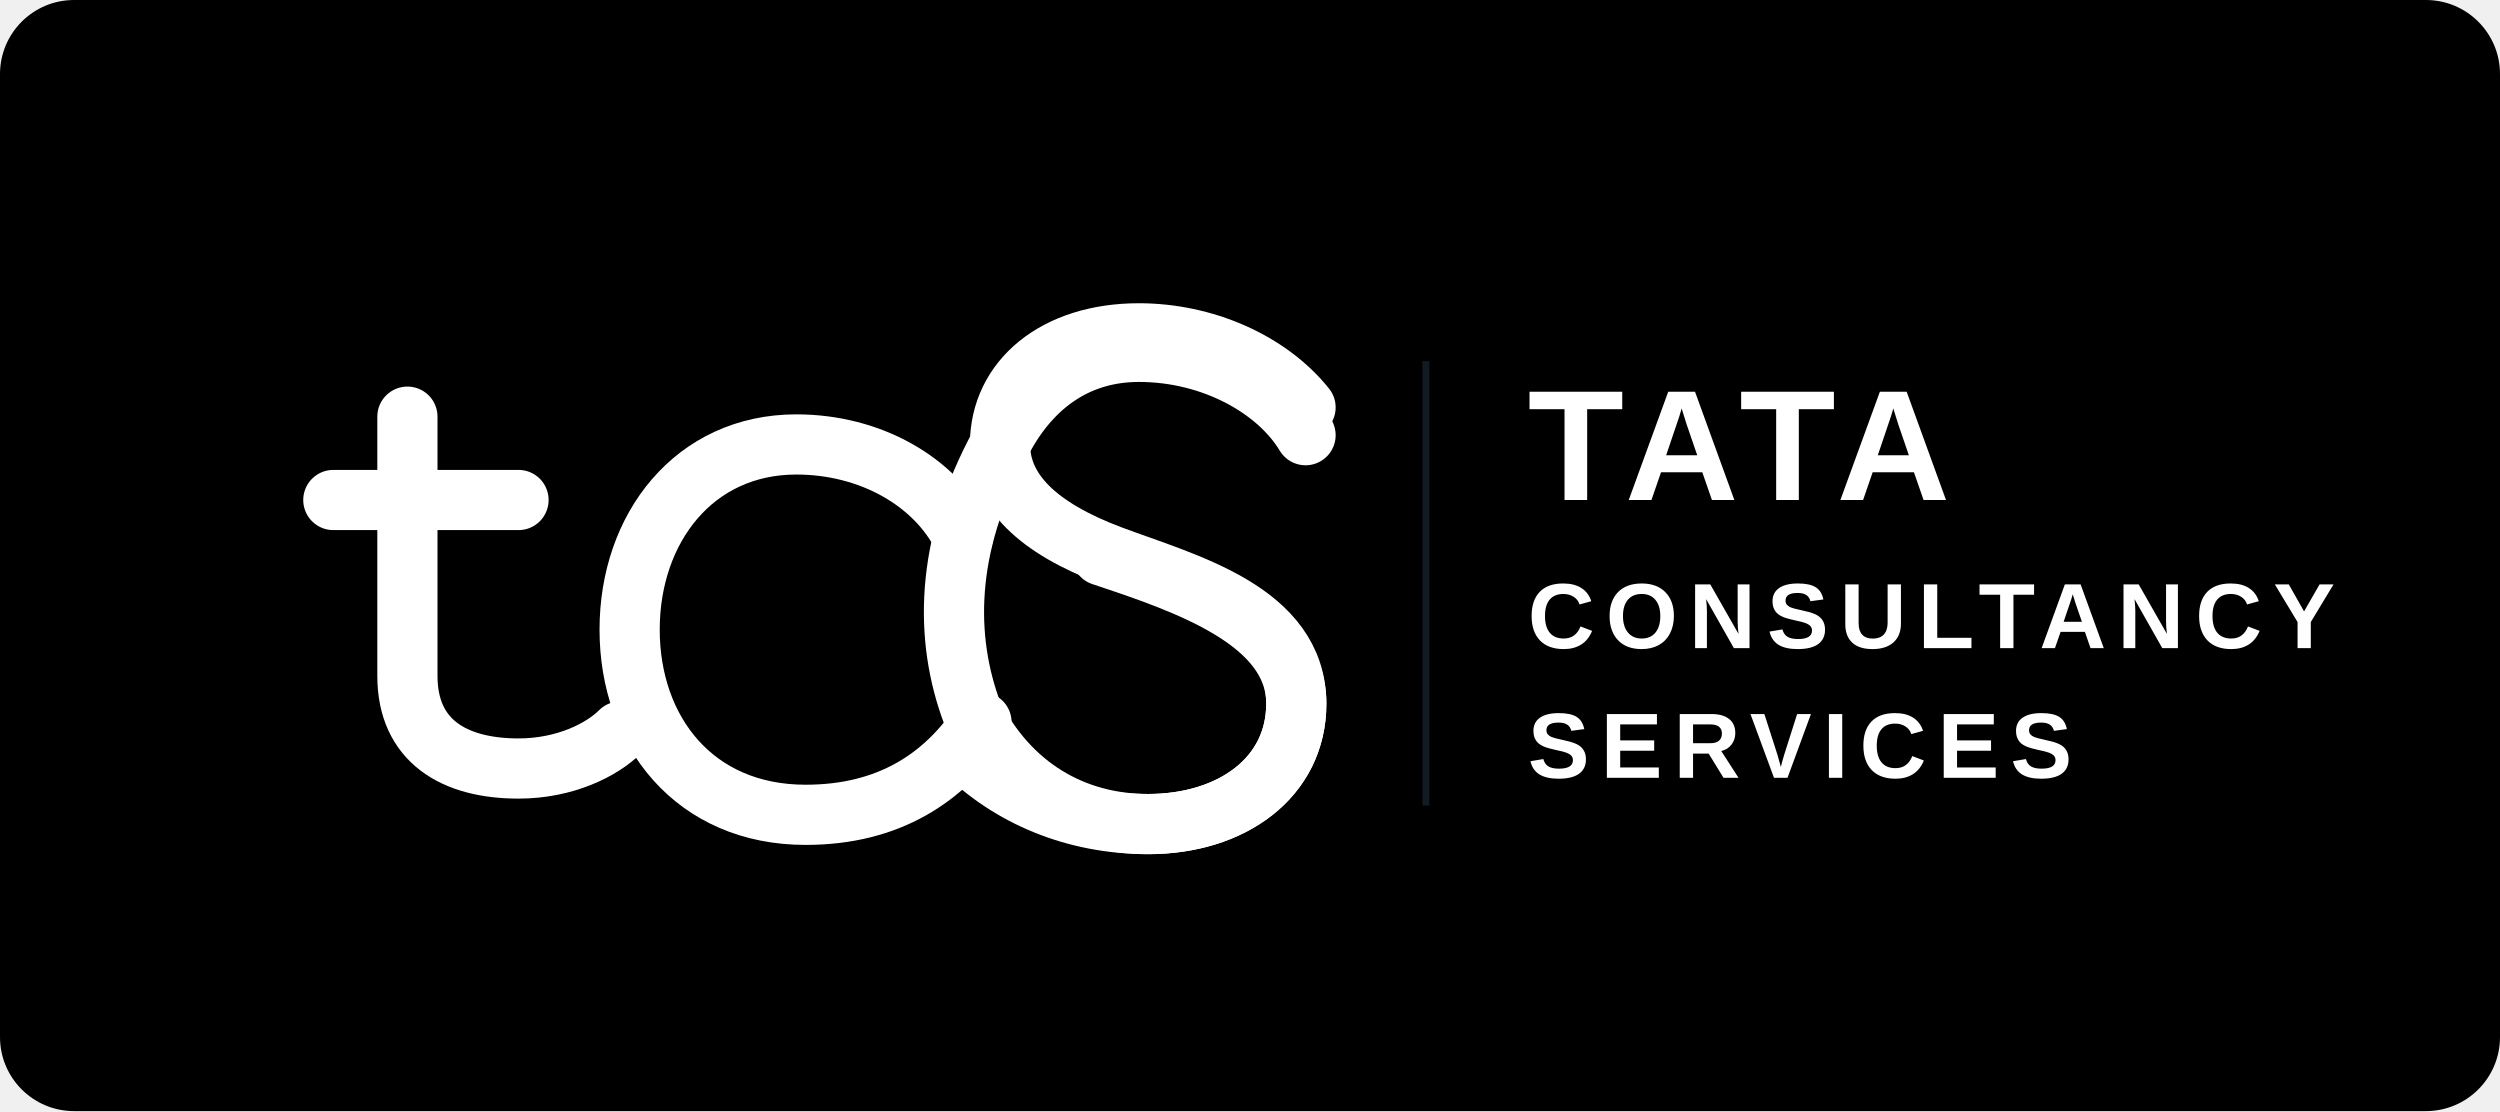
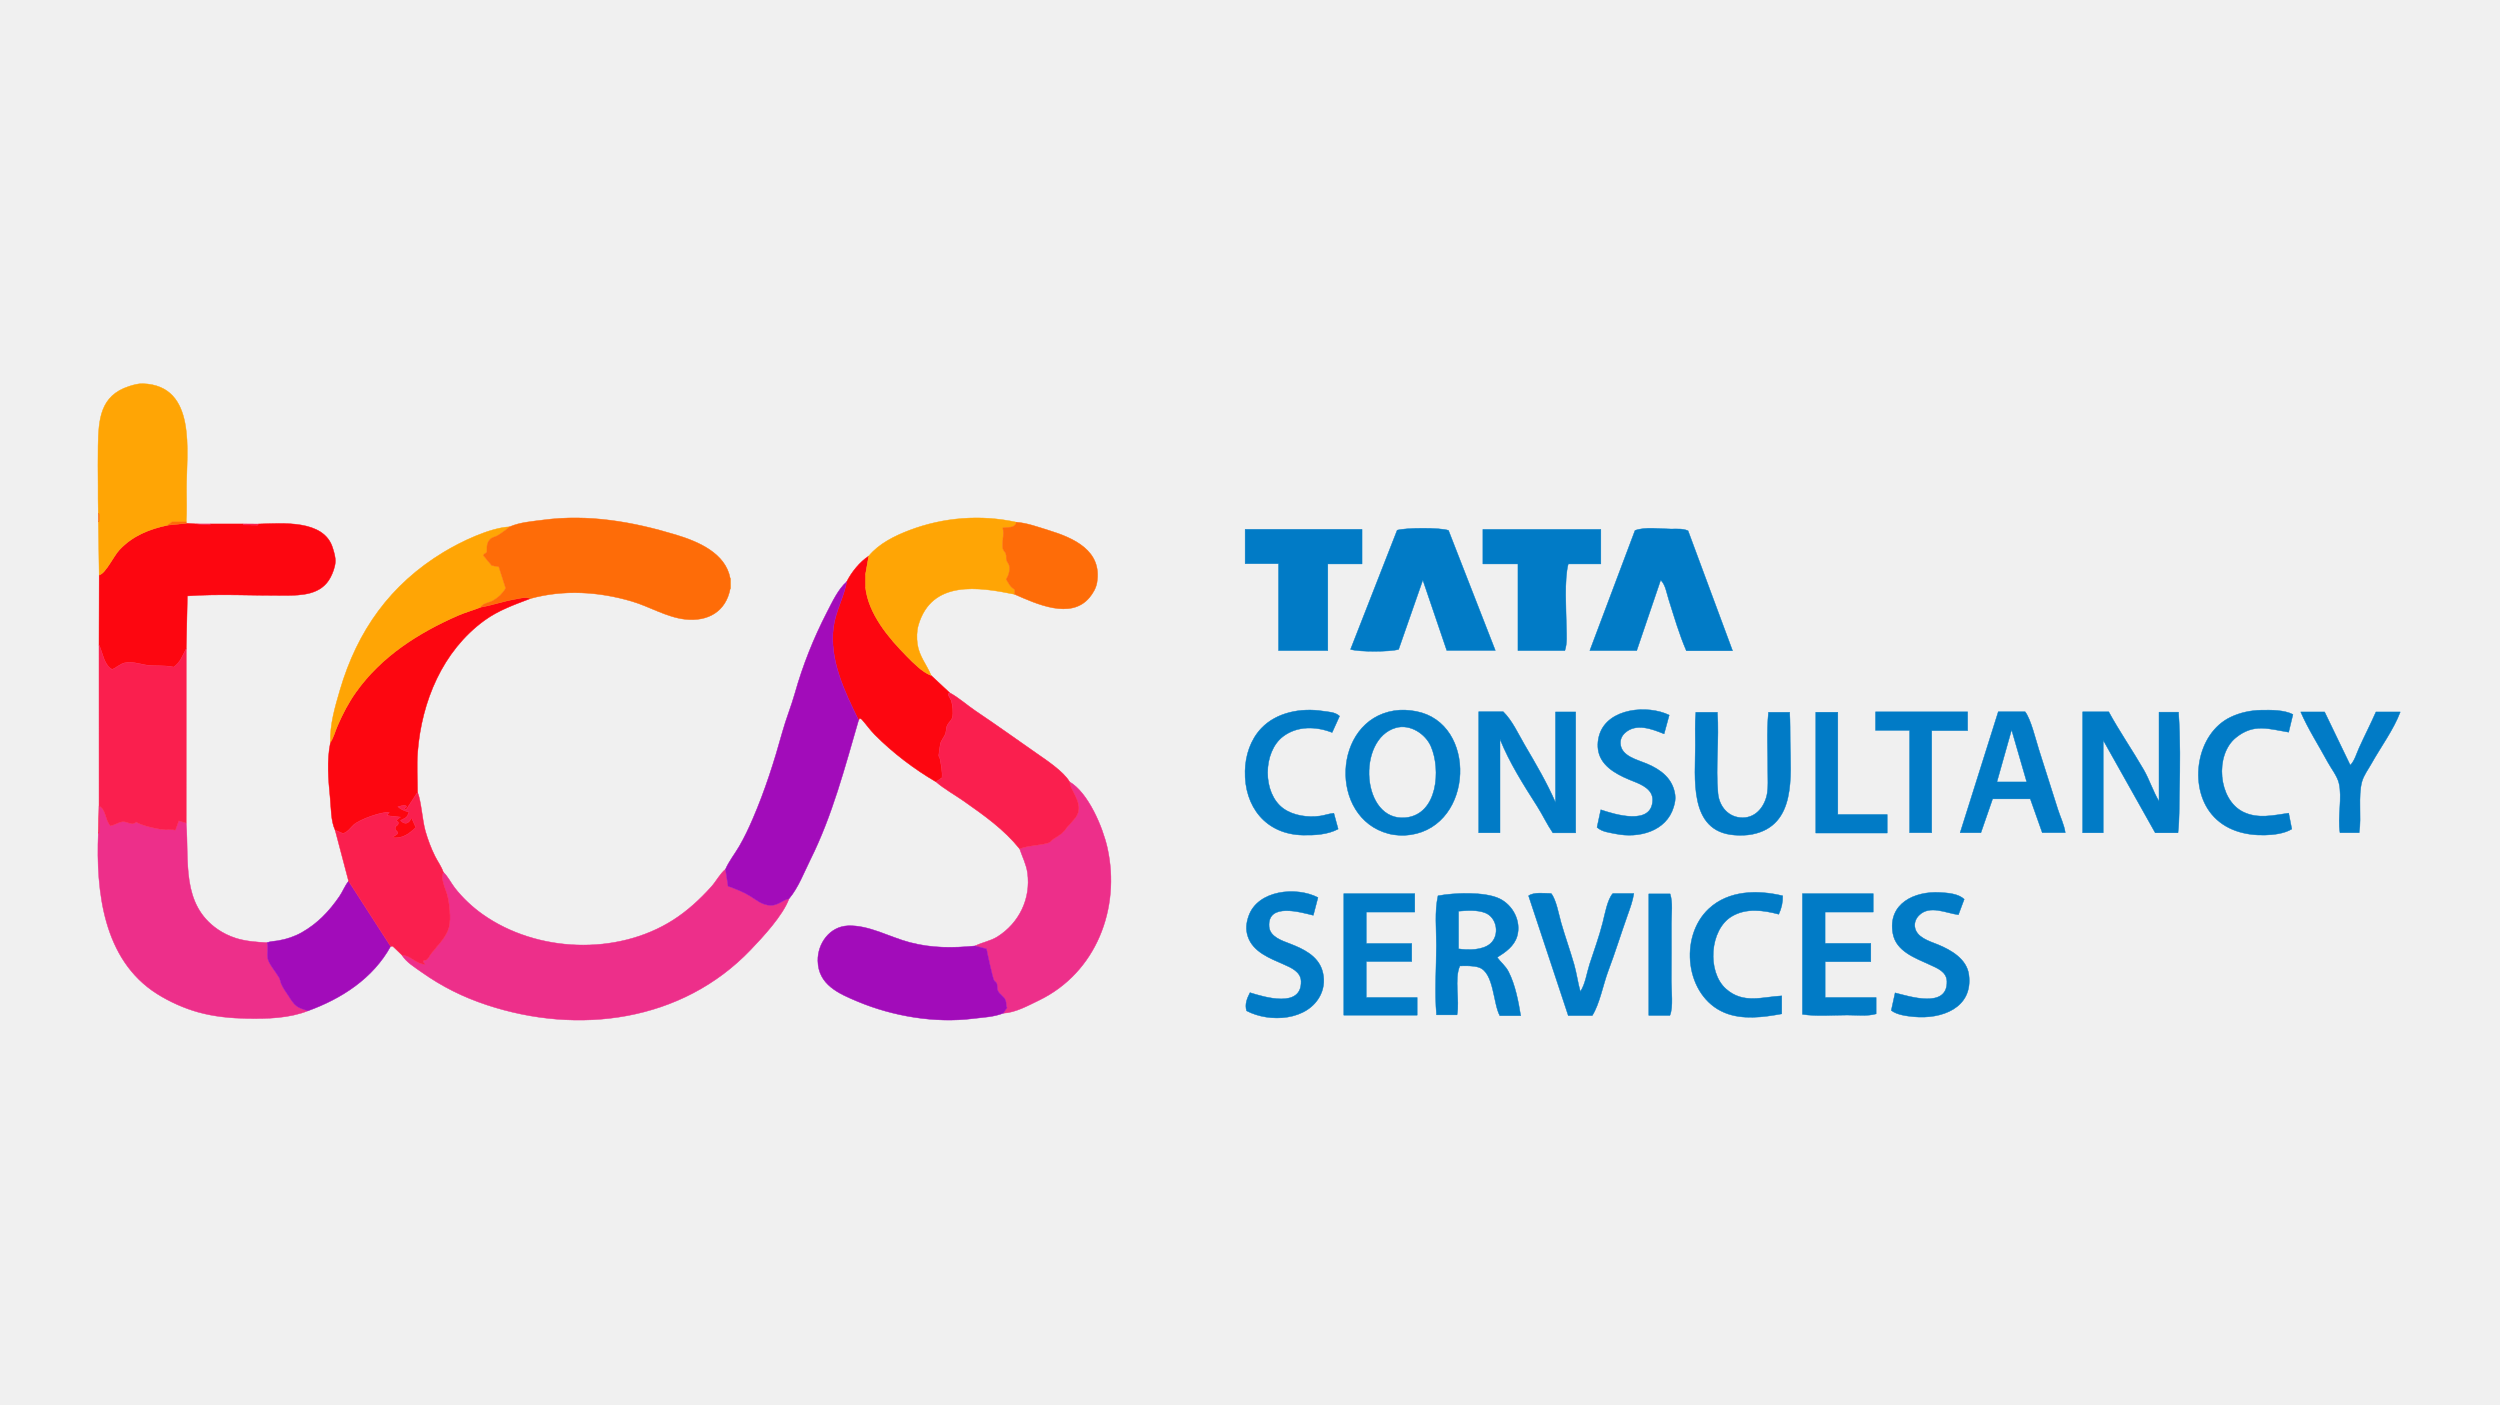
- <svg xmlns="http://www.w3.org/2000/svg" viewBox="0 0 540 240" width="100%" height="100%">
-   <rect width="540" height="240" rx="16" fill="#000000" />
-   <g transform="translate(60, 50)">
-     <g transform="translate(0, 8)" fill="none" stroke="#ffffff" stroke-width="13" stroke-linecap="round" stroke-linejoin="round">
-       <path d="M 28 32 L 28 88 C 28 102 38 108 52 108 C 62 108 70 104 74 100" />
-       <path d="M 12 50 L 52 50" />
-       <path d="M 148 58 C 142 46 128 38 112 38 C 90 38 76 56 76 78 C 76 100 90 118 114 118 C 132 118 144 110 152 98" />
-       <path d="M 148 104 C 158 114 172 120 188 120 C 206 120 220 110 220 94 C 220 74 196 68 180 62 C 164 56 156 48 156 38 C 156 24 168 14 186 14 C 200 14 214 20 222 30" />
-       <path d="M 178 62 C 196 68 220 76 220 94 C 220 110 206 120 188 120 C 172 120 158 112 150 96 C 144 80 144 60 156 38 C 162 26 172 18 186 18 C 202 18 216 26 222 36" />
-     </g>
-     <line x1="248" y1="28" x2="248" y2="124" stroke="#334155" stroke-width="1.5" stroke-opacity="0.4" />
-     <g transform="translate(270, 24)">
-       <text x="0" y="34" font-family="'Plus Jakarta Sans', 'Helvetica Neue', Arial, sans-serif" font-weight="900" font-size="34" fill="#ffffff" letter-spacing="0.08em">TATA</text>
-       <text x="0" y="66" font-family="'Plus Jakarta Sans', 'Helvetica Neue', Arial, sans-serif" font-weight="700" font-size="20" fill="#ffffff" letter-spacing="0.12em">CONSULTANCY</text>
-       <text x="0" y="94" font-family="'Plus Jakarta Sans', 'Helvetica Neue', Arial, sans-serif" font-weight="700" font-size="20" fill="#ffffff" letter-spacing="0.12em">SERVICES</text>
-     </g>
-   </g>
+ <svg xmlns="http://www.w3.org/2000/svg" viewBox="0 0 1461 821" width="1461" height="821">
+   <path d="M795.98 309.36C795.98 316.09 795.98 322.82 795.98 329.55C789.31 329.55 782.64 329.55 775.97 329.55C775.97 346.44 775.97 363.33 775.97 380.22C766.37 380.22 756.77 380.22 747.18 380.22C747.18 363.28 747.18 346.33 747.18 329.39C740.67 329.39 734.17 329.39 727.66 329.39C727.66 322.71 727.66 316.04 727.66 309.36C750.43 309.36 773.2 309.36 795.98 309.36ZM846.5 309.97C855.62 333.36 864.75 356.74 873.87 380.13C864.42 380.13 854.96 380.13 845.5 380.13C840.83 366.4 836.17 352.68 831.5 338.96C826.79 352.47 822.07 365.99 817.36 379.5C812.29 381 794.35 381.05 789.25 379.5C798.33 356.28 807.42 333.07 816.5 309.85C821.58 308.37 841.69 308.25 846.5 309.97ZM935.53 309.37C935.53 316.1 935.53 322.84 935.53 329.57C929.19 329.57 922.84 329.57 916.5 329.57C914.07 338.59 915.26 356.58 915.41 366.5C915.48 371.12 915.94 375.96 914.5 380.22C905.36 380.22 896.22 380.22 887.09 380.22C887.09 363.33 887.09 346.44 887.09 329.55C880.25 329.55 873.42 329.55 866.59 329.55C866.59 322.83 866.59 316.1 866.59 309.37C889.57 309.37 912.55 309.37 935.53 309.37ZM986.5 310.16C995.17 333.53 1003.83 356.9 1012.5 380.27C1003.5 380.27 994.5 380.27 985.5 380.27C981.32 370.68 978.36 360.32 975.19 350.36C973.96 346.47 973.26 341.56 970.5 339C965.83 352.73 961.17 366.46 956.5 380.19C947.36 380.19 938.23 380.19 929.09 380.19C937.89 356.79 946.7 333.39 955.5 309.99C961.6 307.75 969.99 309.11 976.5 309.15C979.97 309.17 983.31 308.79 986.5 310.16ZM782.84 418.5C781.4 421.69 779.95 424.89 778.5 428.08C769.21 424.46 758.22 424.05 749.86 430.37C737.86 439.45 737.66 463.6 750.02 472.5C755.89 476.72 764.43 477.86 771.46 476.86C774.22 476.46 776.75 475.47 779.5 475.25C780.34 478.33 781.18 481.42 782.02 484.5C775.85 487.77 768.36 488.17 761.5 488.04C739.73 487.65 727.08 471.4 727.61 450.5C727.84 441.43 730.76 432.33 737.11 425.62C746.1 416.15 760.47 413.62 772.89 415.53C776.42 416.07 780.26 416.06 782.84 418.5ZM814.72 415.34C819.01 414.66 823.32 414.9 827.56 415.71C863.34 422.49 861.31 482.3 824.45 487.83C820.23 488.47 815.53 488.28 811.43 487.2C776.46 477.98 778.64 421.07 814.72 415.34ZM975.5 417.9C974.5 421.56 973.5 425.22 972.5 428.88C965.49 426.06 956.25 422.43 949.74 428.23C947.89 429.89 946.87 431.99 947 434.5C947.38 441.91 956.82 443.95 962.28 446.25C970.62 449.75 977.62 454.98 978.92 464.52C979.27 467.02 978.79 469.19 978.1 471.55C973.89 485.91 957.65 490.05 944.3 487.31C940.45 486.51 936.3 486.21 933.3 483.5C934.04 480.07 934.77 476.64 935.5 473.21C943.58 475.93 965.54 482.77 965.79 467.49C965.89 461.41 959.51 458.54 954.76 456.68C947.09 453.65 937.42 449.35 934.59 440.88C933.37 437.23 933.56 432.91 934.72 429.28C939.67 413.76 962.88 411.76 975.5 417.9ZM1340 417.5C1339.17 420.97 1338.33 424.44 1337.5 427.9C1325.85 426.03 1317.2 422.55 1306.64 431.09C1294.17 441.18 1296.24 467.34 1310.96 474.51C1319.62 478.72 1328.57 476.45 1337.5 475.19C1338.11 478.29 1338.72 481.4 1339.33 484.5C1334.97 487.18 1328.58 487.9 1323.5 488.02C1311.97 488.27 1300.25 485.14 1292.55 475.91C1278.78 459.42 1283.63 428.61 1303.57 419.09C1309.15 416.42 1315.34 415.12 1321.5 415.01C1327.21 414.91 1334.88 414.85 1340 417.5ZM864.15 415.92C868.94 415.92 873.72 415.92 878.5 415.92C883.81 421.13 887.3 428.97 891.06 435.38C897.55 446.44 903.95 457.33 909.03 468.95C909.03 451.32 909.03 433.7 909.03 416.07C912.96 416.07 916.9 416.07 920.84 416.07C920.84 439.62 920.84 463.18 920.84 486.73C916.39 486.73 911.95 486.73 907.5 486.73C904.12 481.84 901.56 476.25 898.34 471.19C890.4 458.74 882.12 445.72 876.6 431.97C876.6 450.21 876.6 468.45 876.6 486.68C872.45 486.68 868.3 486.68 864.15 486.68C864.15 463.1 864.15 439.51 864.15 415.92ZM1003.64 416.24C1004.73 431.92 1002.57 447.83 1003.98 463.5C1004.69 471.37 1010.18 477.91 1018.5 477.85C1026.6 477.8 1031.62 470.75 1032.78 463.41C1033.39 459.55 1033.07 455.41 1033.1 451.5C1033.19 439.83 1032.35 427.85 1033.5 416.24C1037.62 416.24 1041.75 416.24 1045.87 416.24C1046.22 421.98 1046.11 427.75 1046.19 433.5C1046.44 453.59 1049.8 482.41 1024.09 487.55C1020.69 488.23 1016.97 488.28 1013.5 488.01C986.55 485.94 990.78 454.36 990.75 435.5C990.74 429.09 990.46 422.61 991.04 416.24C995.24 416.24 999.44 416.24 1003.64 416.24ZM1061.14 416.21C1065.43 416.21 1069.73 416.21 1074.02 416.21C1074.02 436.14 1074.02 456.07 1074.02 476C1083.64 476 1093.26 476 1102.89 476C1102.89 479.6 1102.89 483.21 1102.89 486.82C1088.97 486.82 1075.05 486.82 1061.14 486.82C1061.14 463.28 1061.14 439.75 1061.14 416.21ZM1149.89 416C1149.89 419.65 1149.89 423.3 1149.89 426.95C1142.89 426.95 1135.89 426.95 1128.89 426.95C1128.89 446.85 1128.89 466.75 1128.89 486.66C1124.58 486.66 1120.28 486.66 1115.98 486.66C1115.98 466.72 1115.98 446.78 1115.98 426.84C1109.34 426.84 1102.7 426.84 1096.06 426.84C1096.06 423.23 1096.06 419.61 1096.06 416C1114.01 416 1131.95 416 1149.89 416ZM1183.5 415.96C1186.81 420.27 1189.7 432.32 1191.5 438C1195.18 449.63 1198.92 461.24 1202.58 472.87C1204.02 477.45 1206.29 481.91 1206.95 486.61C1202.47 486.61 1197.98 486.61 1193.5 486.61C1191.17 480.02 1188.83 473.43 1186.5 466.84C1179.17 466.84 1171.83 466.84 1164.5 466.84C1162.21 473.45 1159.93 480.05 1157.64 486.66C1153.59 486.66 1149.55 486.66 1145.5 486.66C1152.93 463.09 1160.36 439.52 1167.78 415.96C1173.02 415.96 1178.26 415.96 1183.5 415.96ZM1217.1 415.99C1222.18 415.99 1227.27 415.99 1232.35 415.99C1238.62 427.48 1246.16 438.4 1252.73 449.75C1256.18 455.72 1258.23 462.44 1261.73 468.29C1261.73 450.92 1261.73 433.55 1261.73 416.18C1265.53 416.18 1269.33 416.18 1273.13 416.18C1274.21 431.85 1274.02 447.8 1273.66 463.5C1273.48 471.19 1273.7 479.04 1272.82 486.67C1268.38 486.67 1263.94 486.67 1259.5 486.67C1249.37 468.64 1239.25 450.6 1229.12 432.57C1229.12 450.61 1229.12 468.64 1229.12 486.68C1225.11 486.68 1221.11 486.68 1217.1 486.68C1217.1 463.11 1217.1 439.55 1217.1 415.99ZM1358.5 416.05C1363.5 426.42 1368.5 436.79 1373.5 447.17C1375.99 444.71 1377.1 440.53 1378.62 437.15C1381.8 430.08 1385.37 423.19 1388.5 416.06C1393.24 416.06 1397.97 416.06 1402.71 416.06C1398.98 426.14 1391.19 436.74 1385.84 446.31C1383.98 449.64 1381.38 453.06 1380.34 456.78C1377.97 465.28 1380.14 477.38 1378.7 486.64C1374.97 486.64 1371.23 486.64 1367.5 486.64C1365.97 477.54 1368.96 466.09 1366.84 457.56C1365.8 453.36 1362.31 449.06 1360.26 445.25C1355.15 435.79 1348.73 425.83 1344.54 416.05C1349.19 416.05 1353.85 416.05 1358.5 416.05ZM815.76 425.31C792.6 431.9 795.57 480.38 821.48 477.82C840.29 475.96 842.07 449.69 836.28 436.27C833.04 428.76 823.99 422.97 815.76 425.31ZM1175.58 426.5C1172.72 436.66 1169.85 446.81 1166.99 456.97C1172.8 456.97 1178.61 456.97 1184.42 456.97C1181.47 446.81 1178.53 436.66 1175.58 426.5ZM770.22 524.5C769.31 527.97 768.41 531.44 767.5 534.91C760.24 533.16 740.64 527.3 741.67 541.5C742.11 547.5 749.2 549.72 753.92 551.54C761.52 554.48 769.9 558.43 772.63 566.81C774.2 571.62 773.94 576.79 771.76 581.33C764.45 596.57 742 597.83 728.5 590.73C727.36 586.92 728.72 583.58 730.5 580.1C738.92 582.72 760.72 589.38 760.35 573.5C760.22 567.85 754.42 565.44 750 563.49C742.11 560.01 732.26 556.36 729.25 547.28C727.87 543.12 728.3 539.33 729.74 535.26C735.07 520.17 757.46 517.93 770.22 524.5ZM1041.81 523.5C1041.89 527.46 1041.14 530.69 1039.5 534.29C1030.5 531.91 1020.5 530.5 1012.05 535.54C999.06 543.31 997.46 567.92 1008.64 577.89C1018.73 586.9 1029.91 582.57 1041.25 581.97C1041.25 585.48 1041.25 588.99 1041.25 592.5C1030.52 594.48 1018.15 596.15 1007.72 591.76C984.87 582.15 981.06 547.47 998.6 531.09C1010.22 520.24 1027.15 519.97 1041.81 523.5ZM1147.89 525.5C1146.76 528.52 1145.63 531.55 1144.5 534.57C1137.36 533.7 1127.72 528.64 1121.45 534.96C1119.73 536.69 1118.73 539.02 1119.01 541.48C1119.74 547.85 1127.56 550 1132.48 552.01C1140.21 555.17 1149.4 560.45 1150.6 569.64C1153.18 589.23 1134.45 595.72 1118.5 594.19C1114.3 593.78 1108.63 593.13 1105.26 590.5C1106 587.07 1106.75 583.64 1107.5 580.22C1115.75 582.25 1138.2 589.64 1137.77 573.52C1137.61 567.83 1132.12 565.79 1127.73 563.76C1119.28 559.87 1108.01 555.99 1106.17 545.44C1103.13 527.94 1118.94 520.72 1133.65 521.55C1138.34 521.81 1144.43 522.25 1147.89 525.5ZM826.79 522.23C826.79 525.82 826.79 529.41 826.79 533C817.35 533 807.9 533 798.46 533C798.46 539.12 798.46 545.25 798.46 551.37C807.32 551.37 816.17 551.37 825.02 551.37C825.02 554.89 825.02 558.41 825.02 561.93C816.17 561.93 807.31 561.93 798.45 561.93C798.45 568.93 798.45 575.93 798.45 582.94C808.36 582.94 818.28 582.94 828.2 582.94C828.2 586.38 828.2 589.83 828.2 593.28C813.9 593.28 799.61 593.28 785.31 593.28C785.31 569.59 785.31 545.91 785.31 522.23C799.14 522.23 812.97 522.23 826.79 522.23ZM874.96 559.5C877.03 562.36 879.85 564.47 881.6 567.88C885.49 575.46 887.36 585.26 888.7 593.57C884.63 593.57 880.57 593.57 876.5 593.57C872.53 586.42 873.14 568.28 864.25 565.34C860.97 564.26 856.56 564.4 853.14 564.5C849.77 572.09 853.1 584.58 851.5 593.07C847.5 593.07 843.5 593.07 839.5 593.07C838.34 579.79 839.4 565.86 839.42 552.5C839.44 543.03 838.32 532.75 840.36 523.5C849.64 521.71 867.69 520.99 876.32 525.16C884.23 528.99 889.15 538.49 886.6 547.16C884.9 552.95 879.78 556.51 874.96 559.5ZM906.5 522.15C909.44 525.68 910.97 534.56 912.32 539.27C914.66 547.41 917.55 555.4 919.89 563.55C921.39 568.81 922.08 574.33 923.55 579.5C926.5 575.09 927.28 568.67 928.96 563.51C931.57 555.49 934.54 547.42 936.62 539.24C937.81 534.58 939.39 525.56 942.5 522.2C946.61 522.2 950.71 522.2 954.82 522.2C954.18 526.47 952.65 530.59 951.19 534.68C947.32 545.58 943.92 556.6 939.83 567.44C936.9 575.23 934.8 586.84 930.5 593.52C925.83 593.52 921.17 593.52 916.5 593.52C908.76 570.18 901.03 546.84 893.29 523.5C896.44 521.19 902.58 522.11 906.5 522.15ZM976.03 522.39C977.68 527.56 976.75 534.03 976.77 539.5C976.83 550.83 976.77 562.17 976.73 573.5C976.71 578.8 977.91 588.77 975.9 593.38C971.78 593.38 967.66 593.38 963.55 593.38C963.55 569.72 963.55 546.05 963.55 522.39C967.71 522.39 971.87 522.39 976.03 522.39ZM1094.72 522.23C1094.72 525.83 1094.72 529.42 1094.72 533.02C1085.34 533.02 1075.96 533.02 1066.58 533.02C1066.58 539.13 1066.58 545.23 1066.58 551.34C1075.49 551.34 1084.39 551.34 1093.3 551.34C1093.3 554.89 1093.3 558.43 1093.3 561.98C1084.4 561.98 1075.51 561.98 1066.61 561.98C1066.61 568.97 1066.61 575.96 1066.61 582.94C1076.55 582.94 1086.48 582.94 1096.42 582.94C1096.42 586.13 1096.42 589.31 1096.42 592.5C1091.19 594 1085.07 593.19 1079.5 593.2C1070.88 593.21 1061.85 594.08 1053.34 592.78C1053.34 569.26 1053.34 545.75 1053.34 522.23C1067.13 522.23 1080.92 522.23 1094.72 522.23ZM852.38 554.5C857.97 555.31 866.38 555.41 870.95 551.46C876.55 546.6 874.96 536.27 868.02 533.51C863.29 531.63 857.33 532.1 852.38 532.5C852.38 539.83 852.38 547.17 852.38 554.5Z" fill="#017bc6" fill-rule="evenodd" stroke="#017bc6" stroke-width="0.25" stroke-linejoin="round" />
+   <path d="M625.01 456.85C636.03 463.28 644.5 483.51 647.15 495.46C655 530.82 640.56 568.5 607.13 584.62C600.79 587.68 593.42 591.78 586.32 592.13C587.05 591.06 587.77 589.99 588.5 588.92C587.64 587.37 588.3 586.56 587.71 584.78C586.98 582.57 584.34 581.18 583.31 579.26C582.57 577.89 582.98 575.77 582.41 574.55C582.09 573.87 581.17 573.47 580.8 572.71C580.12 571.32 576.84 556.69 576.52 554.5C574.29 553.94 572.05 553.37 569.82 552.81C573.85 550.73 578.82 549.99 582.91 547.41C595.65 539.37 602.53 525.12 600.46 510.1C599.77 505.1 597.44 500.74 595.9 496.08C600.7 494.05 607.11 494.17 612.3 492.71C613.99 492.23 614.44 491.11 615.75 490.27C620.81 487.02 620.37 487.56 624.25 482.75C627.17 479.13 630.77 476.9 630.42 471.5C630.07 466.24 625.78 461.7 625.01 456.85ZM57.88 471.02C62.09 473.15 61.34 479.07 64.5 482.58C66.97 482.25 69.35 480.42 71.67 480.22C74.68 479.95 77.11 482.95 79.5 480.32C82.58 482.4 90.72 484.2 94.55 484.74C97.35 485.14 99.66 484.55 102.5 485.14C103.17 483.32 103.83 481.5 104.5 479.68C105.94 480.12 107.37 480.56 108.81 481C110.56 503.28 105.83 528.44 127.32 543.17C130.4 545.28 133.91 546.98 137.45 548.15C143.36 550.09 149.91 550.57 156.06 550.88C157.06 554 155.79 557.24 156.56 560.48C157.3 563.61 161.44 568.31 163.12 571.35C163.8 572.59 163.88 573.93 164.44 575.19C165.5 577.61 167.19 579.77 168.61 582.01C172.39 587.97 173.16 588.68 180 590.73C169.04 595.07 156.15 595.43 144.5 595.22C134.84 595.05 125.23 594.12 115.9 591.55C107.58 589.25 99.01 585.39 91.72 580.78C60.27 560.89 56.05 520.76 57.44 487C57.63 486.83 57.81 486.67 58 486.5C57.96 481.34 57.92 476.18 57.88 471.02ZM423.98 507.99C424.49 511.3 424.99 514.61 425.5 517.92C429.53 519.32 434.3 521.2 438.15 523.53C442.2 525.97 445.28 529.02 450.5 529.1C454.69 529.16 457.4 525.97 461.11 525.21C457.57 534.96 445.88 547.55 438.62 555.13C398.48 597.09 338 605.05 284.3 587.23C270.49 582.64 258.24 576.54 246.34 568.1C242.41 565.3 237.32 562.25 234.87 558.11C240.06 558.44 243.16 563.43 248.33 563.5C247.96 562.8 247.44 562.68 247.45 561.81C247.45 561.09 248.84 561.34 249.4 560.88C250.56 559.93 251.01 558.56 251.9 557.41C255.62 552.54 260.75 548 262.42 541.76C263.66 537.13 262.62 527.02 261.21 522.47C260.02 518.62 257.36 513.35 259.08 509.71C261.78 512.2 263.44 515.83 265.72 518.79C270.21 524.61 276.13 530.16 282.14 534.39C313.73 556.68 360.48 558.56 393.26 537.73C401.66 532.39 409.04 525.6 415.68 518.21C418.56 515.01 420.71 510.65 423.98 507.99Z" fill="#ed2f8a" fill-rule="evenodd" stroke="#ed2f8a" stroke-width="0.25" stroke-linejoin="round" />
+   <path d="M109 305.81C110.91 305.93 112.82 306.06 114.73 306.19C117.32 306.39 119.91 306.59 122.5 306.78C122.67 306.59 122.83 306.39 123 306.2C129.33 306.2 135.67 306.2 142 306.2C142.17 306.39 142.33 306.58 142.5 306.77C145.17 306.81 147.83 306.84 150.5 306.88C150.67 306.66 150.83 306.44 151 306.22C164.76 305.86 189.29 303.48 194.42 320.18C195.25 322.86 196.16 325.66 195.97 328.5C195.77 331.45 194.46 334.95 193.07 337.55C187.71 347.58 176.51 347.95 166.5 348C147.6 348.08 128.35 346.95 109.5 348.27C109.28 358.55 109.06 368.82 108.84 379.1C106.26 383.74 105.75 386.59 101.5 389.82C96.02 388.53 90.22 389.55 84.73 388.52C80.83 387.79 76.81 386.46 72.67 387.42C70.35 387.95 67.86 390.3 65.5 391.21C60.54 388.27 60.22 381.72 57.86 377C57.89 363.36 57.92 349.73 57.96 336.09C61.98 334.76 66.31 325 69.78 321.3C77.51 313.08 87.13 309.21 98 306.91C101.67 306.54 105.33 306.17 109 305.81ZM507.71 324.93C507.06 328.59 506.41 332.25 505.77 335.9C505.77 338.28 505.78 340.65 505.78 343.03C507.39 358.64 519.33 372.83 529.97 383.54C533.95 387.55 538.87 392.7 544.15 394.74C547.74 398.09 551.34 401.45 554.94 404.81C554.47 405.92 554.42 404.34 554.24 405.62C554.08 406.79 555.64 408.43 555.97 409.56C556.74 412.24 557.26 416.68 556.52 419.39C556.07 421.02 554.2 422.38 553.52 423.94C552.89 425.39 553.04 426.79 552.65 428.27C552.05 430.59 550.03 432.42 549.53 434.8C549.32 435.79 548.59 440.71 548.59 441.5C548.59 442.06 549.22 442.92 549.33 443.51C549.99 447.08 550.79 450.93 550.49 454.5C549.33 455.3 548.16 456.11 547 456.91C534.31 449.52 521.51 439.79 511.17 429.32C508.39 426.49 506.13 423.23 503.5 420.28C502.12 419.76 502.65 419.4 501.77 420.84C493.64 404.29 484.55 385.51 487.09 366.5C488.33 357.3 493.18 348.95 494.82 339.95C497.62 334.36 502.45 328.35 507.71 324.93ZM309.92 349.82C300.63 353.34 291.24 356.67 283.12 362.58C258.57 380.44 246.38 409.99 244.08 439.5C243.48 447.27 244 455.19 244 462.98C241.84 466.32 239.67 469.66 237.5 473C237.32 472.8 236.53 472.98 236.44 472.5C236.37 472.11 238.44 471.49 237.25 470.94C236.02 470.37 233.78 471.16 232.5 471.39C234.47 473.14 236.29 473.92 239 474.5C237.88 477.86 237.53 477.73 234 479.5C236.75 482.14 238.69 481.46 240.5 478C241.33 479.83 242.17 481.67 243 483.5C238.94 487.56 234.86 490.29 229 489.5C229.77 488.87 232.06 487.85 232.44 487C232.83 486.11 231.19 485.55 231.03 484.47C230.72 482.41 232.51 482.67 232.75 481.31C233.1 479.3 230.68 480.55 232.34 478.84C232.76 478.41 233.52 477.89 234 477.5C232.88 477.28 226.68 476.93 226.44 476.5C226.11 475.91 227.17 475.36 227.5 474.77C223.34 474.15 209.82 478.95 206.64 482.09C204.5 484.19 203.34 486.04 200.5 487.13C198.95 486.47 197.41 485.81 195.86 485.14C193.33 479.69 193.55 472.51 192.96 466.5C191.9 455.77 190.9 444.58 193.12 433.91C194.96 430.83 195.92 427.14 197.37 423.81C200.29 417.11 203.73 410.52 207.96 404.57C222.8 383.66 244.34 369.93 267.45 359.78C271.82 357.86 276.46 356.63 280.87 354.86C287.79 353.67 294.49 351.23 301.5 350.07C304.42 349.59 307.22 348.58 309.92 349.82Z" fill="#fd0610" fill-rule="evenodd" stroke="#fd0610" stroke-width="0.25" stroke-linejoin="round" />
+   <path d="M494.82 339.95C493.18 348.95 488.33 357.3 487.09 366.5C484.55 385.51 493.64 404.29 501.77 420.84C493.81 448.17 486.43 476.6 473.66 502.21C469.87 509.83 466.61 518.7 461.11 525.21C457.4 525.97 454.69 529.16 450.5 529.1C445.28 529.02 442.2 525.97 438.15 523.53C434.3 521.2 429.53 519.32 425.5 517.92C424.99 514.61 424.49 511.3 423.98 507.99C426.01 503.28 429.45 498.99 432.05 494.52C435.05 489.35 437.59 483.94 439.95 478.46C447.08 461.93 452.46 445.01 457.26 427.68C459.37 420.09 462.4 412.75 464.54 405.16C469.19 388.69 475.46 372.96 483.3 357.76C486.3 351.96 489.86 344.25 494.82 339.95ZM203.72 514.95C211.91 527.65 220.1 540.35 228.29 553.05C217.92 571.84 199.62 583.61 180 590.73C173.16 588.68 172.39 587.97 168.61 582.01C167.19 579.77 165.5 577.61 164.44 575.19C163.88 573.93 163.8 572.59 163.12 571.35C161.44 568.31 157.3 563.61 156.56 560.48C155.79 557.24 157.06 554 156.06 550.88C158.09 550.07 160.17 550.12 162.35 549.75C167.29 548.91 172.01 547.4 176.39 544.92C185.59 539.71 192.42 532.51 198.36 523.86C200.31 521.02 201.57 517.55 203.72 514.95ZM569.82 552.81C572.05 553.37 574.29 553.94 576.52 554.5C576.84 556.69 580.12 571.32 580.8 572.71C581.17 573.47 582.09 573.87 582.41 574.55C582.98 575.77 582.57 577.89 583.31 579.26C584.34 581.18 586.98 582.57 587.71 584.78C588.3 586.56 587.64 587.37 588.5 588.92C587.77 589.99 587.05 591.06 586.32 592.13C580.64 594.38 574.6 594.52 568.55 595.28C546.39 598.06 521.78 593.89 501.23 585.29C490.13 580.65 478.2 575.52 477.94 561.5C477.76 551.39 484.84 541.47 495.5 541.02C507.76 540.49 520.01 547.71 531.68 550.75C544.65 554.14 556.64 554.07 569.82 552.81Z" fill="#a20cba" fill-rule="evenodd" stroke="#a20cba" stroke-width="0.25" stroke-linejoin="round" />
+   <path d="M114.73 306.19C117.49 306.2 120.24 306.2 123 306.2C122.83 306.39 122.67 306.59 122.5 306.78C119.91 306.59 117.32 306.39 114.73 306.19ZM142 306.2C145 306.21 148 306.22 151 306.22C150.83 306.44 150.67 306.66 150.5 306.88C147.83 306.84 145.17 306.81 142.5 306.77C142.33 306.58 142.17 306.39 142 306.2ZM57.86 377C60.22 381.72 60.54 388.27 65.5 391.21C67.86 390.3 70.35 387.95 72.67 387.42C76.81 386.46 80.83 387.79 84.73 388.52C90.22 389.55 96.02 388.53 101.5 389.82C105.75 386.59 106.26 383.74 108.84 379.1C108.83 413.07 108.82 447.03 108.81 481C107.37 480.56 105.94 480.12 104.5 479.68C103.83 481.5 103.17 483.32 102.5 485.14C99.66 484.55 97.35 485.14 94.55 484.74C90.72 484.2 82.58 482.4 79.5 480.32C77.11 482.95 74.68 479.95 71.67 480.22C69.35 480.42 66.97 482.25 64.5 482.58C61.34 479.07 62.09 473.15 57.88 471.02C57.87 439.68 57.87 408.34 57.86 377ZM554.94 404.81C560.29 407.68 565.02 412.03 570.09 415.44C582.02 423.44 593.7 431.82 605.48 440.04C611.21 444.03 621.68 450.93 625.01 456.85C625.78 461.7 630.07 466.24 630.42 471.5C630.77 476.9 627.17 479.13 624.25 482.75C620.37 487.56 620.81 487.02 615.75 490.27C614.44 491.11 613.99 492.23 612.3 492.71C607.11 494.17 600.7 494.05 595.9 496.08C586.64 484.61 575.27 476.63 563.29 468.2C557.91 464.42 551.98 461.21 547 456.91C548.16 456.11 549.33 455.3 550.49 454.5C550.79 450.93 549.99 447.08 549.33 443.51C549.22 442.92 548.59 442.06 548.59 441.5C548.59 440.71 549.32 435.79 549.53 434.8C550.03 432.42 552.05 430.59 552.65 428.27C553.04 426.79 552.89 425.39 553.52 423.94C554.2 422.38 556.07 421.02 556.52 419.39C557.26 416.68 556.74 412.24 555.97 409.56C555.64 408.43 554.08 406.79 554.24 405.62C554.42 404.34 554.47 405.92 554.94 404.81ZM244 462.98C246.17 468.09 246.78 479.38 248.62 485.8C250.03 490.68 251.91 495.74 254.18 500.29C255.75 503.45 257.97 506.4 259.08 509.71C257.36 513.35 260.02 518.62 261.21 522.47C262.62 527.02 263.66 537.13 262.42 541.76C260.75 548 255.62 552.54 251.9 557.41C251.01 558.56 250.56 559.93 249.4 560.88C248.84 561.34 247.45 561.09 247.45 561.81C247.44 562.68 247.96 562.8 248.33 563.5C243.16 563.43 240.06 558.44 234.87 558.11C233.08 556.39 231.29 554.67 229.5 552.95C229.1 552.99 228.69 553.02 228.29 553.05C220.1 540.35 211.91 527.65 203.72 514.95C201.1 505.02 198.48 495.08 195.86 485.14C197.41 485.81 198.95 486.47 200.5 487.13C203.34 486.04 204.5 484.19 206.64 482.09C209.82 478.95 223.34 474.15 227.5 474.77C227.17 475.36 226.11 475.91 226.44 476.5C226.68 476.93 232.88 477.28 234 477.5C233.52 477.89 232.76 478.41 232.34 478.84C230.68 480.55 233.1 479.3 232.75 481.31C232.51 482.67 230.72 482.41 231.03 484.47C231.19 485.55 232.83 486.11 232.44 487C232.06 487.85 229.77 488.87 229 489.5C234.86 490.29 238.94 487.56 243 483.5C242.17 481.67 241.33 479.83 240.5 478C238.69 481.46 236.75 482.14 234 479.5C237.53 477.73 237.88 477.86 239 474.5C236.29 473.92 234.47 473.14 232.5 471.39C233.78 471.16 236.02 470.37 237.25 470.94C238.44 471.49 236.37 472.11 236.44 472.5C236.53 472.98 237.32 472.8 237.5 473C239.67 469.66 241.84 466.32 244 462.98ZM57.88 471.02C57.92 476.18 57.96 481.34 58 486.5C57.81 486.67 57.63 486.83 57.44 487C57.59 481.67 57.73 476.34 57.88 471.02Z" fill="#fa1f4e" fill-rule="evenodd" stroke="#fa1f4e" stroke-width="0.25" stroke-linejoin="round" />
+   <path d="M108.83 305C106.06 305 103.28 305 100.5 305C99.67 305.64 98.83 306.28 98 306.91C87.13 309.21 77.51 313.08 69.78 321.3C66.31 325 61.98 334.76 57.96 336.09C57.8 325.73 57.64 315.36 57.48 305C57.65 304.83 57.83 304.67 58 304.5C58 303.17 58 301.83 58 300.5C57.81 300.33 57.63 300.17 57.44 300C57.27 294.51 57.33 289 57.31 283.5C57.28 275.84 57.16 268.16 57.31 260.5C57.61 245.17 58.52 231.22 75.31 225.79C77.9 224.95 80.74 224.12 83.5 224.21C115.22 225.27 108.99 264.17 108.98 285.5C108.98 291.98 109.26 298.54 108.83 305ZM594 305.17C592.88 308.95 589.34 307.83 586 308.5C587 311.77 585.42 317.35 586.03 320.47C586.31 321.89 587.39 322.41 587.81 323.69C588.2 324.85 587.89 326.12 588.19 327.31C588.48 328.48 589.62 329.5 589.81 330.69C590.26 333.46 589.48 336.14 588 338.5C589.58 341.02 590.28 343.08 593 344.5C592.97 345.44 592.95 346.37 592.92 347.31C571.98 343.06 544.53 338.74 536.72 365.28C535.7 368.75 535.64 372.88 536.16 376.47C537.19 383.56 541.61 388.49 544.15 394.74C538.87 392.7 533.95 387.55 529.97 383.54C519.33 372.83 507.39 358.64 505.78 343.03C505.78 340.65 505.77 338.28 505.77 335.9C506.41 332.25 507.06 328.59 507.71 324.93C513.55 317.75 522.95 313.12 531.45 309.89C551.32 302.32 573.19 300.63 594 305.17ZM297.82 307.85C297.06 308.69 291.94 312.38 290.57 313.09C288.94 313.94 287.47 313.91 286.09 315.48C283.79 318.1 284.88 321.65 284.46 322.57C283.93 323.74 282.9 323.1 282.5 324.65C284.12 326.6 285.73 328.55 287.35 330.5C288.73 330.74 290.12 330.99 291.5 331.23C292.83 335.41 294.17 339.59 295.5 343.77C293.81 346.73 291.27 349.19 288.27 350.89C285.62 352.39 282.54 352.27 280.87 354.86C276.46 356.63 271.82 357.86 267.45 359.78C244.34 369.93 222.8 383.66 207.96 404.57C203.73 410.52 200.29 417.11 197.37 423.81C195.92 427.14 194.96 430.83 193.12 433.91C192.66 423.63 195.82 413.02 198.68 403.25C208.86 368.58 228.12 341.53 259.22 322.7C269.27 316.62 286.13 308.46 297.82 307.85ZM426.73 338C426.73 340 426.74 342 426.74 344C426.74 342 426.73 340 426.73 338Z" fill="#ffa505" fill-rule="evenodd" stroke="#ffa505" stroke-width="0.25" stroke-linejoin="round" />
+   <path d="M57.44 300C57.63 300.17 57.81 300.33 58 300.5C58 301.83 58 303.17 58 304.5C57.83 304.67 57.65 304.83 57.48 305C57.47 303.33 57.45 301.67 57.44 300ZM426.73 338C426.73 340 426.74 342 426.74 344C424.22 357.44 413.72 363.35 400.5 361.93C389.63 360.76 379.61 354.46 369.2 351.41C349.83 345.72 329.52 344.44 309.92 349.82C307.22 348.58 304.42 349.59 301.5 350.07C294.49 351.23 287.79 353.67 280.87 354.86C282.54 352.27 285.62 352.39 288.27 350.89C291.27 349.19 293.81 346.73 295.5 343.77C294.17 339.59 292.83 335.41 291.5 331.23C290.12 330.99 288.73 330.74 287.35 330.5C285.73 328.55 284.12 326.6 282.5 324.65C282.9 323.1 283.93 323.74 284.46 322.57C284.88 321.65 283.79 318.1 286.09 315.48C287.47 313.91 288.94 313.94 290.57 313.09C291.94 312.38 297.06 308.69 297.82 307.85C303.97 305.18 310.87 304.74 317.49 303.86C343.85 300.38 369.75 304.89 394.95 312.51C407.87 316.42 424.03 323.17 426.73 338ZM108.83 305C108.89 305.27 108.95 305.54 109 305.81C105.33 306.17 101.67 306.54 98 306.91C98.83 306.28 99.67 305.64 100.5 305C103.28 305 106.06 305 108.83 305ZM594 305.17C600.27 305.63 606.6 307.99 612.59 309.82C627.44 314.38 644.24 321.7 641.06 340.5C640.52 343.68 638.73 346.75 636.68 349.21C625.75 362.35 605.41 352.76 592.92 347.31C592.95 346.37 592.97 345.44 593 344.5C590.28 343.08 589.58 341.02 588 338.5C589.48 336.14 590.26 333.46 589.81 330.69C589.62 329.5 588.48 328.48 588.19 327.31C587.89 326.12 588.2 324.85 587.81 323.69C587.39 322.41 586.31 321.89 586.03 320.47C585.42 317.35 587 311.77 586 308.5C589.34 307.83 592.88 308.95 594 305.17ZM505.77 335.9C505.77 338.28 505.78 340.65 505.78 343.03C505.78 340.65 505.77 338.28 505.77 335.9Z" fill="#fe6c08" fill-rule="evenodd" stroke="#fe6c08" stroke-width="0.25" stroke-linejoin="round" />
</svg>
